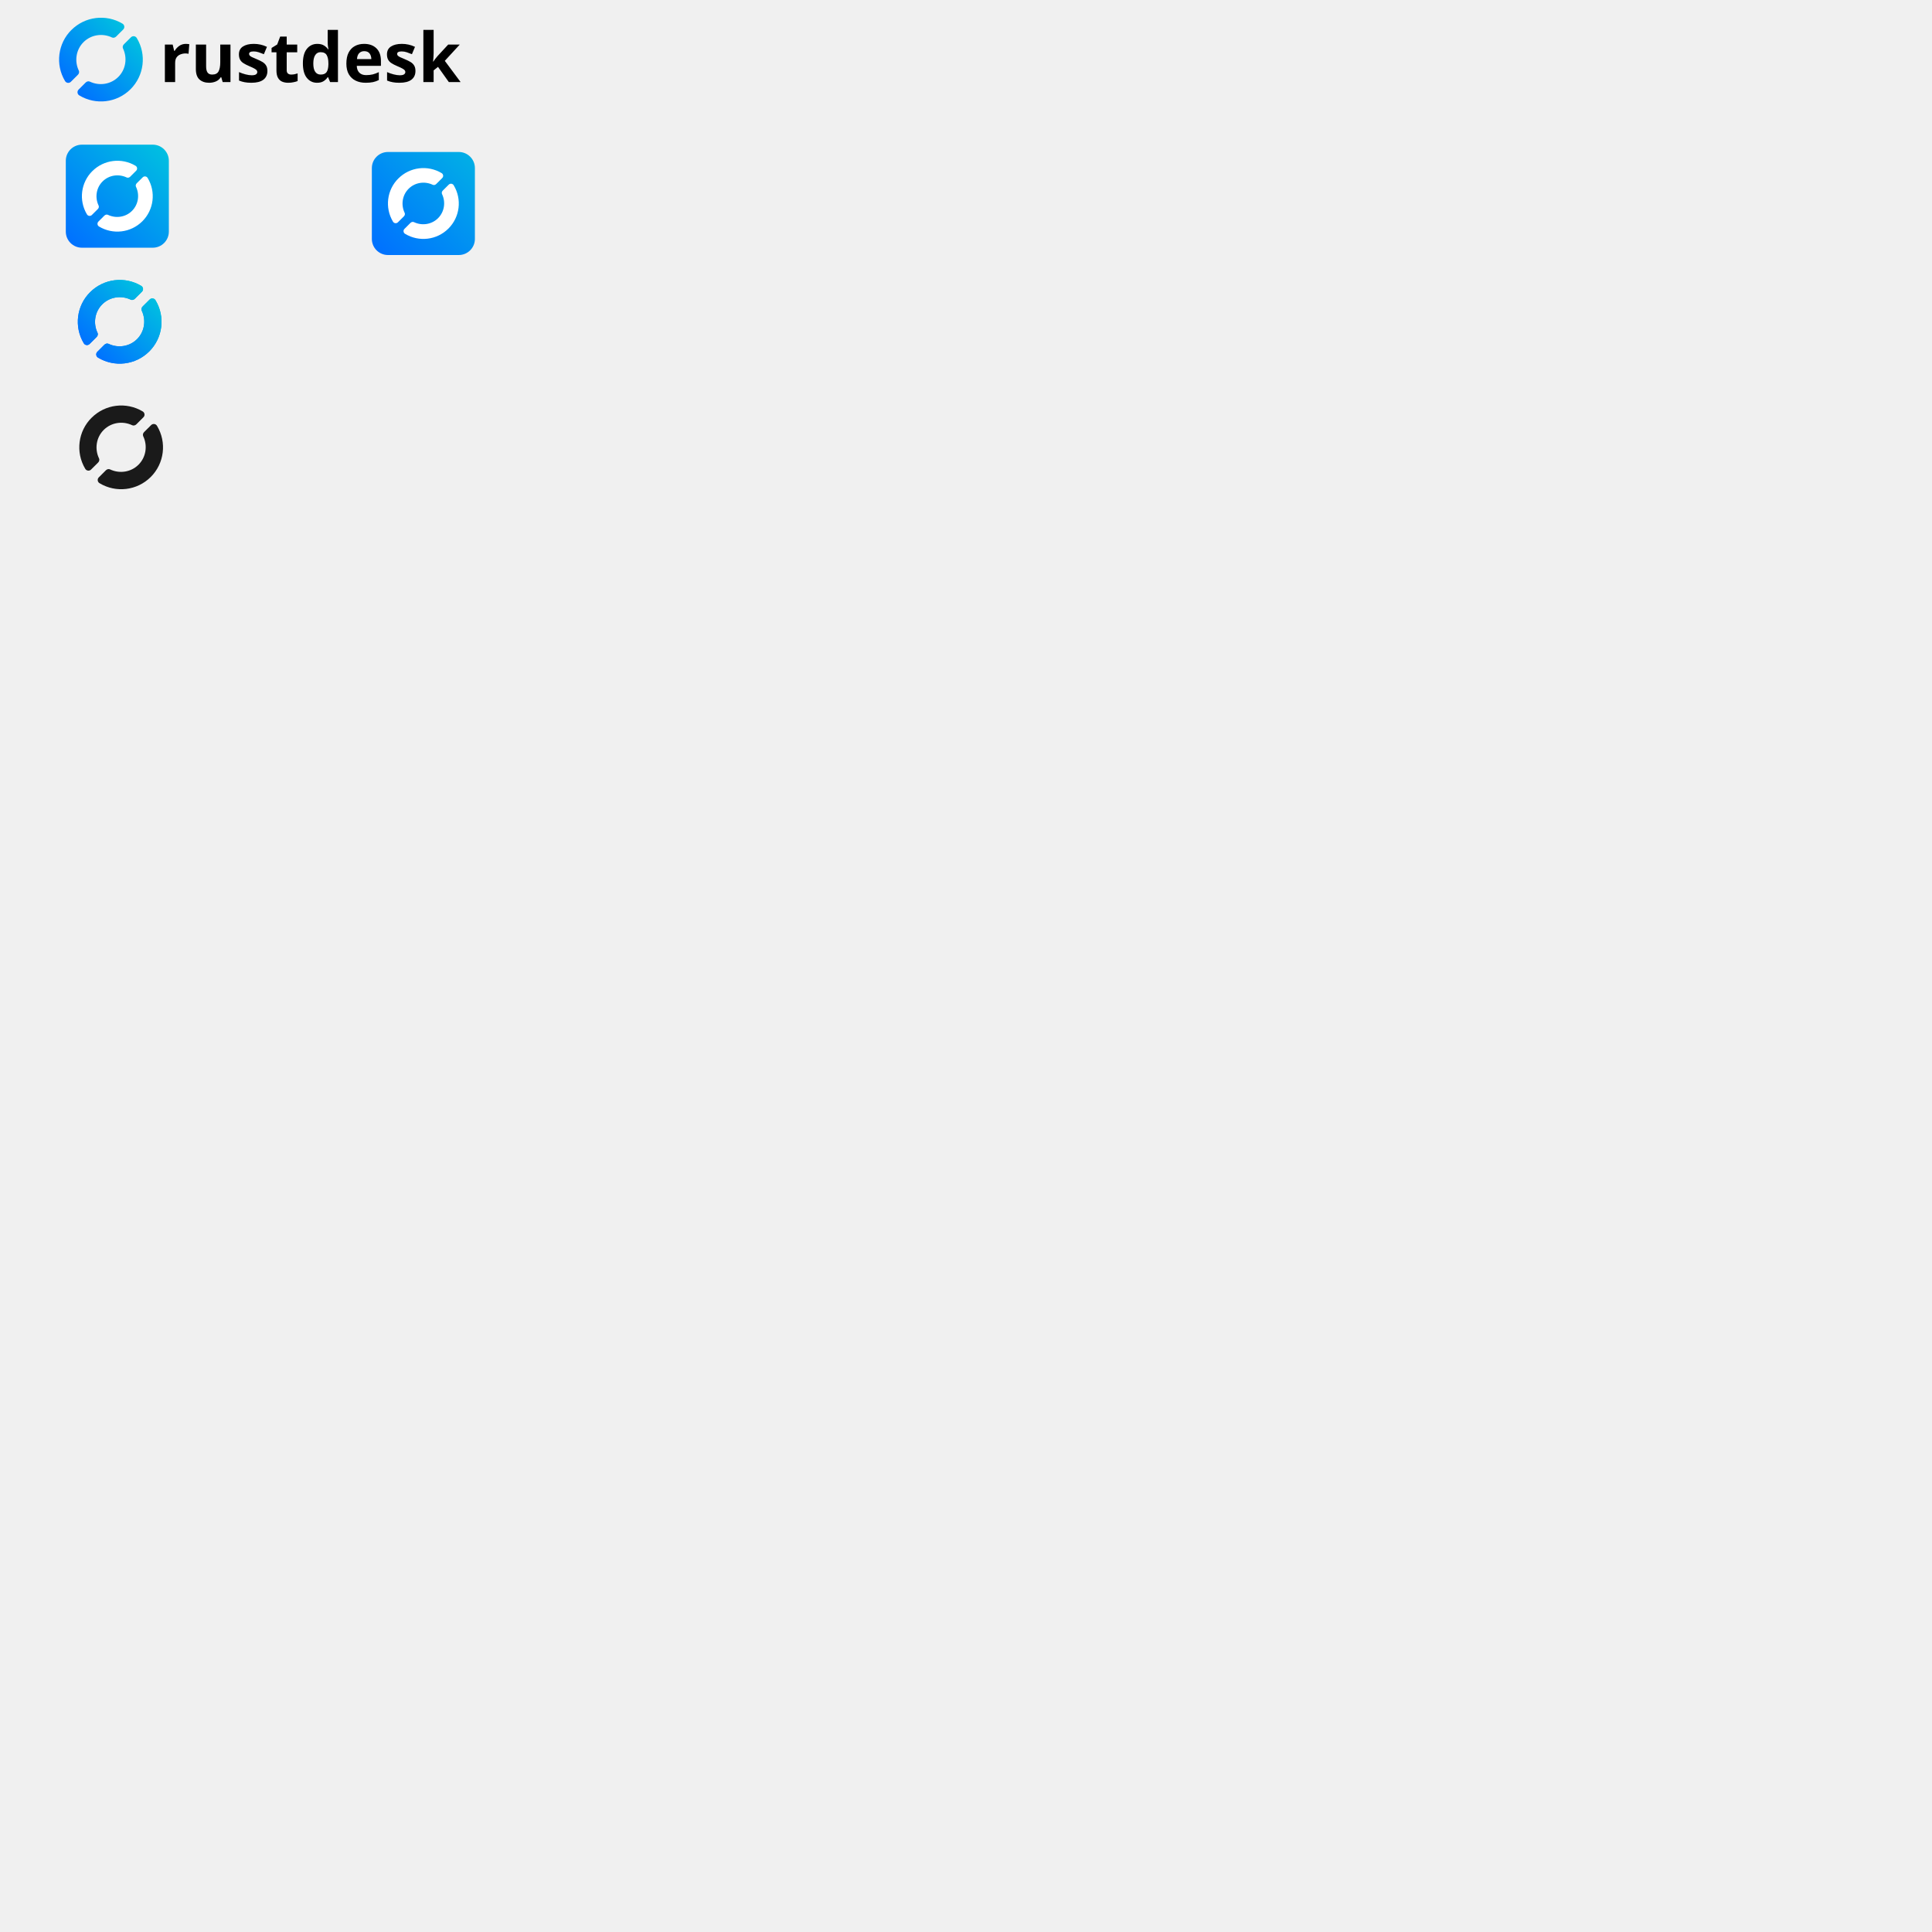
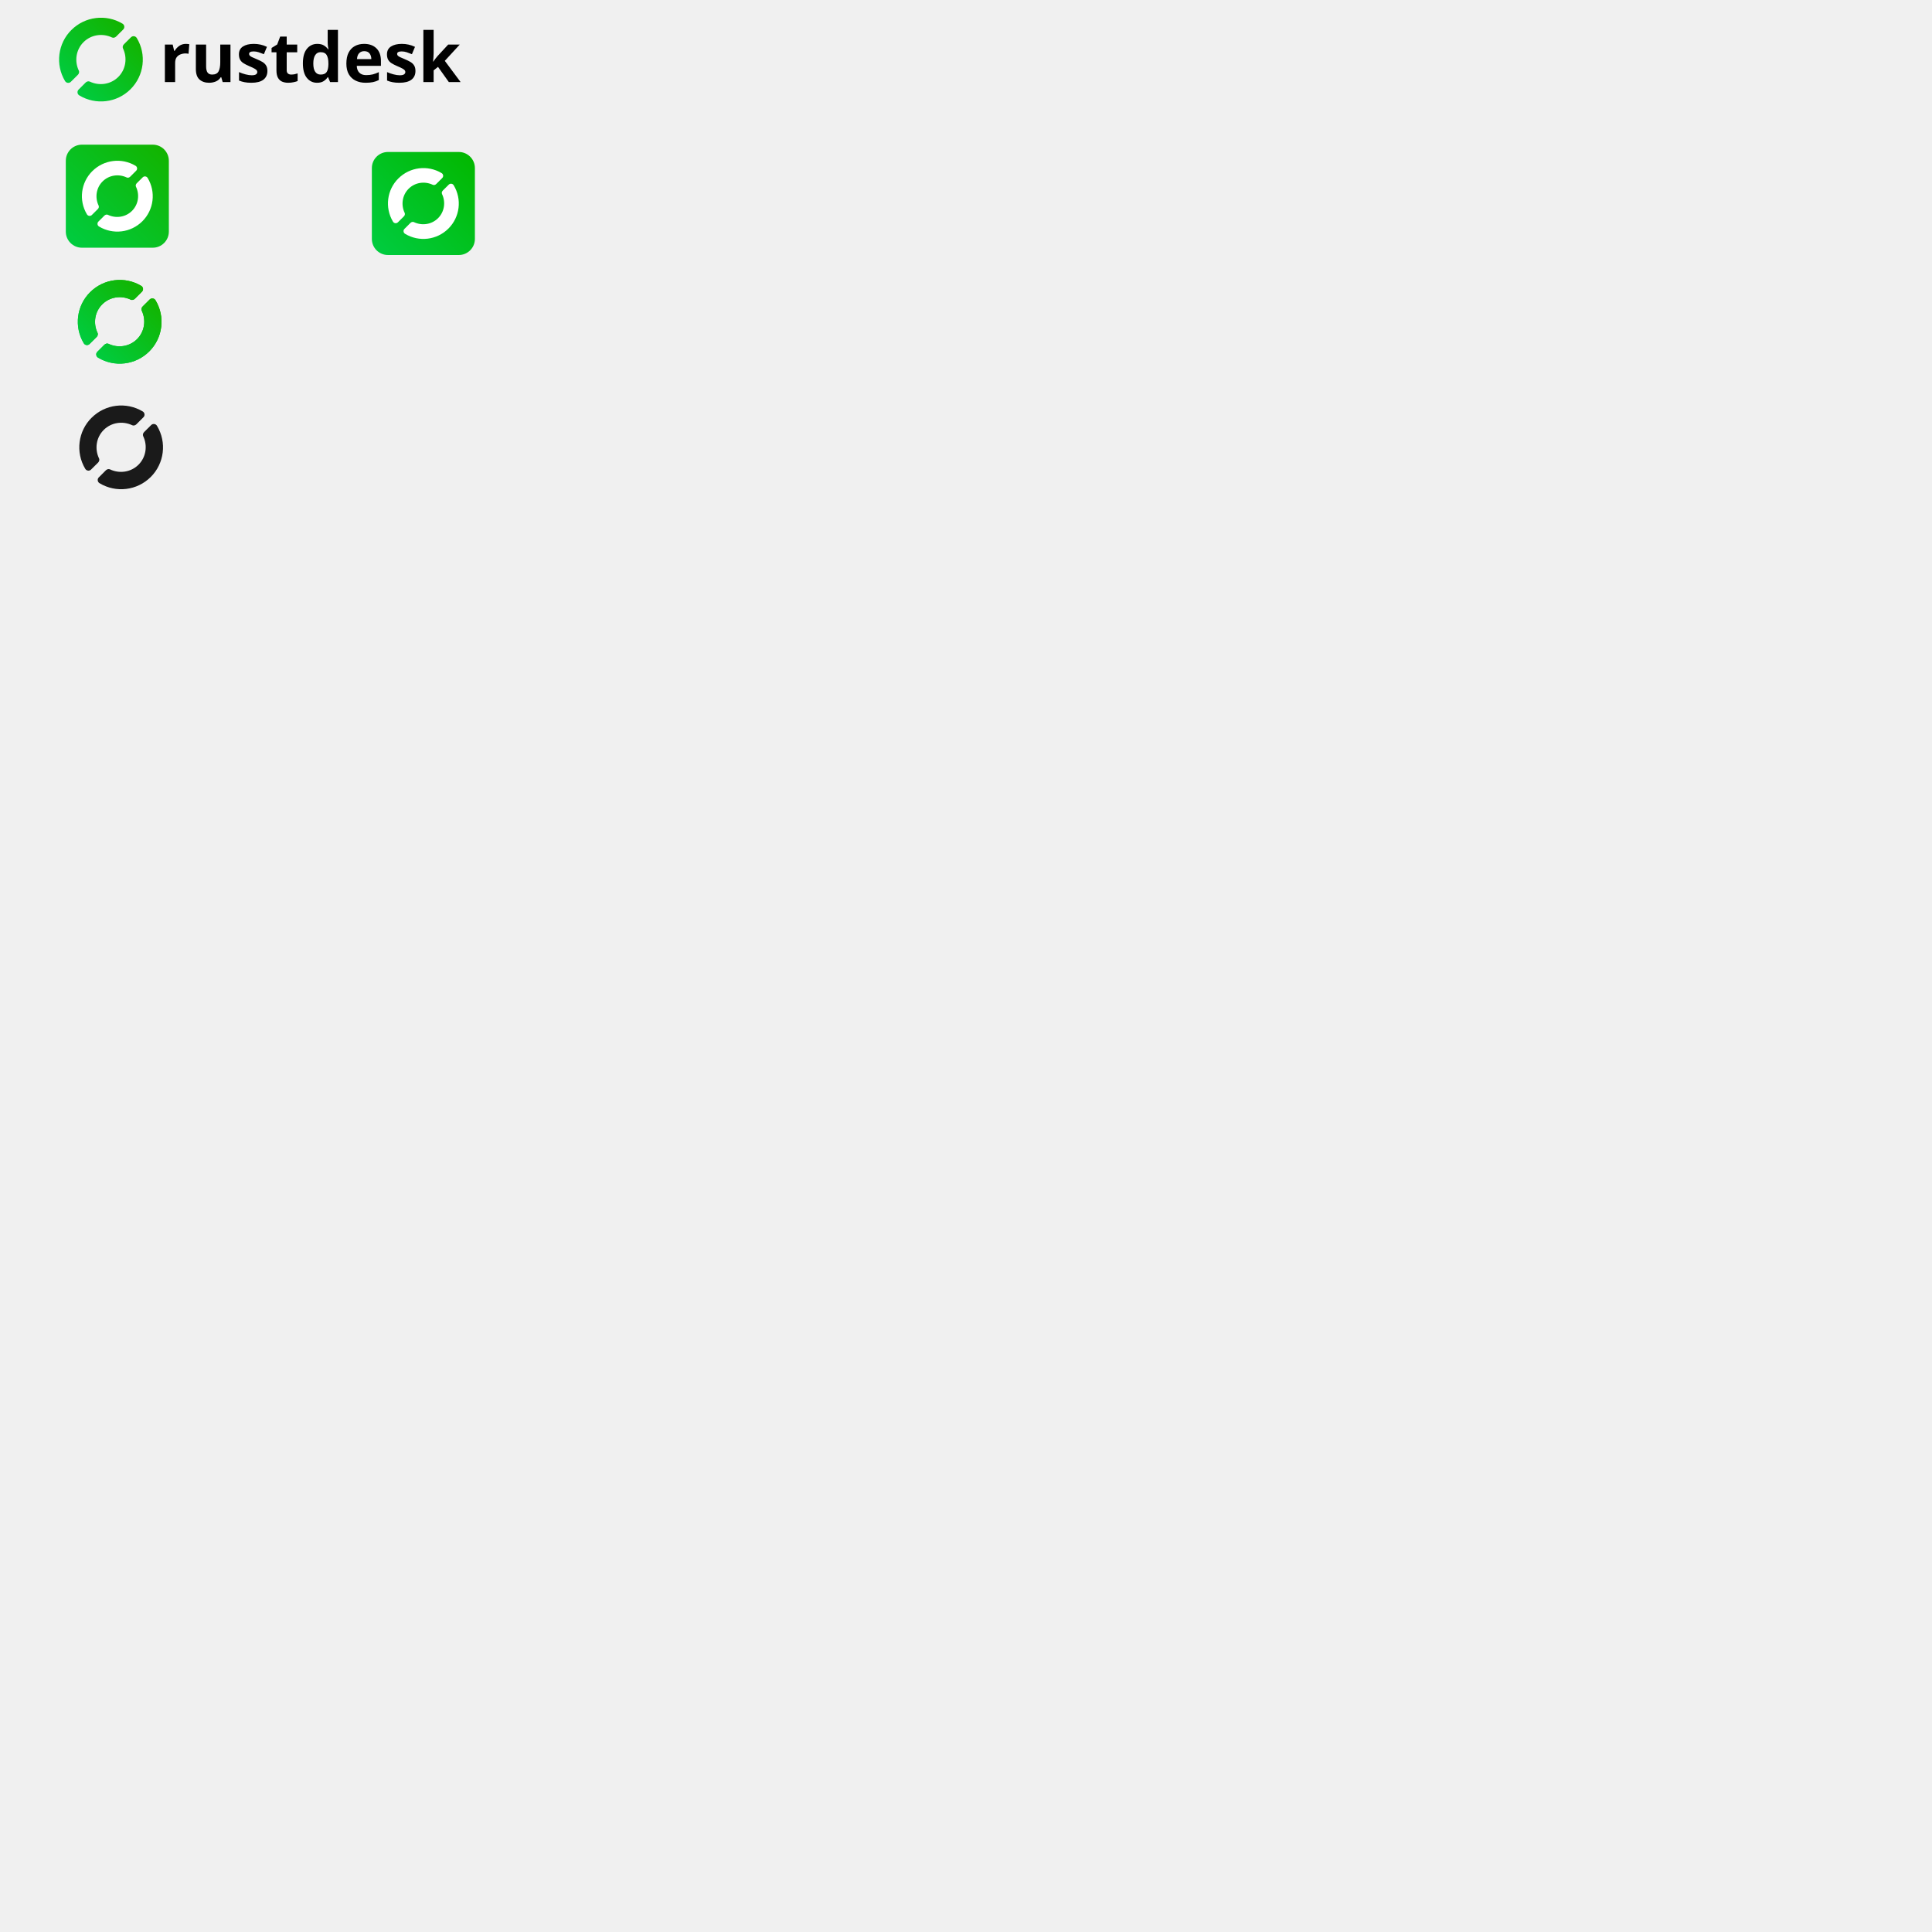
<svg xmlns="http://www.w3.org/2000/svg" xmlns:xlink="http://www.w3.org/1999/xlink" style="isolation:isolate" viewBox="66.993 897.484 600 600" version="1.1" id="svg11" xml:space="preserve" width="600" height="600">
  <defs id="defs15">
    <linearGradient id="linearGradient9947" x1="0.148" x2="0.845" y1="0.851" y2="0.154" gradientTransform="matrix(26.301,0,0,26.331,90.67354,911.7572)" gradientUnits="userSpaceOnUse">
-       <stop offset="0" stop-color="#004ba6" id="stop9943" style="stop-color:#0071ff;stop-opacity:1;" />
-       <stop offset="1" stop-color="#00bfe1" id="stop9945" style="stop-color:#01aee6;stop-opacity:1;" />
+       <stop offset="0" stop-color="#008528" id="stop9943" style="stop-color:#00cc3f;stop-opacity:1;" />
+       <stop offset="1" stop-color="#12b400" id="stop9945" style="stop-color:#02b801;stop-opacity:1;" />
    </linearGradient>
    <linearGradient id="linearGradient9775" x1="0.045" x2="0.955" y1="0.955" y2="0.045" gradientTransform="matrix(32,0,0,32,231.03,929.9804)" gradientUnits="userSpaceOnUse">
-       <stop offset="0" stop-color="#004ba6" id="stop9771" style="stop-color:#0071ff;stop-opacity:1;" />
-       <stop offset="1" stop-color="#00bfe1" id="stop9773" style="stop-color:#01aee6;stop-opacity:1;" />
+       <stop offset="0" stop-color="#008528" id="stop9771" style="stop-color:#00cc3f;stop-opacity:1;" />
+       <stop offset="1" stop-color="#12b400" id="stop9773" style="stop-color:#02b801;stop-opacity:1;" />
    </linearGradient>
    <linearGradient id="linearGradient5424" x1="0.148" x2="0.845" y1="0.851" y2="0.154" gradientTransform="matrix(26.301,0,0,26.331,90.67354,911.7572)" gradientUnits="userSpaceOnUse">
-       <stop offset="0" stop-color="#004ba6" id="stop5420" style="stop-color:#0071ff;stop-opacity:1;" />
-       <stop offset="1" stop-color="#00bfe1" id="stop5422" style="stop-color:#01aee6;stop-opacity:1;" />
+       <stop offset="0" stop-color="#008528" id="stop5420" style="stop-color:#00cc3f;stop-opacity:1;" />
+       <stop offset="1" stop-color="#12b400" id="stop5422" style="stop-color:#02b801;stop-opacity:1;" />
    </linearGradient>
    <linearGradient id="linearGradient1258" x1="0.045" x2="0.955" y1="0.955" y2="0.045" gradientTransform="matrix(32,0,0,32,231.03,929.9804)" gradientUnits="userSpaceOnUse">
-       <stop offset="0" stop-color="#004ba6" id="stop1254" style="stop-color:#0071ff;stop-opacity:1;" />
-       <stop offset="1" stop-color="#00bfe1" id="stop1256" style="stop-color:#01aee6;stop-opacity:1;" />
+       <stop offset="0" stop-color="#008528" id="stop1254" style="stop-color:#00cc3f;stop-opacity:1;" />
+       <stop offset="1" stop-color="#12b400" id="stop1256" style="stop-color:#02b801;stop-opacity:1;" />
    </linearGradient>
    <linearGradient id="linearGradient1228" x1="0.045" x2="0.955" y1="0.955" y2="0.045" gradientTransform="matrix(32,0,0,32,231.03,929.9804)" gradientUnits="userSpaceOnUse">
-       <stop offset="0" stop-color="#004ba6" id="stop1224" style="stop-color:#0071ff;stop-opacity:1;" />
-       <stop offset="100%" stop-color="#00bfe1" id="stop1226" />
+       <stop offset="0" stop-color="#008528" id="stop1224" style="stop-color:#00cc3f;stop-opacity:1;" />
+       <stop offset="100%" stop-color="#12b400" id="stop1226" />
    </linearGradient>
    <rect x="34.073" y="7.526" width="62.535" height="16.147" id="rect9005" />
    <linearGradient id="a-3" x1="0.045" x2="0.955" y1="0.955" y2="0.045" gradientTransform="matrix(32,0,0,32,231.03,929.9804)" gradientUnits="userSpaceOnUse">
-       <stop offset="0%" stop-color="#004ba6" id="stop294" />
-       <stop offset="100%" stop-color="#00bfe1" id="stop296" />
+       <stop offset="0%" stop-color="#008528" id="stop294" />
+       <stop offset="100%" stop-color="#12b400" id="stop296" />
    </linearGradient>
    <linearGradient xlink:href="#linearGradient1228" id="linearGradient426" gradientUnits="userSpaceOnUse" gradientTransform="matrix(32,0,0,32,45.09661,851.7449)" x1="0.045" y1="0.955" x2="0.955" y2="0.045" />
    <linearGradient xlink:href="#a" id="linearGradient5414" gradientUnits="userSpaceOnUse" gradientTransform="matrix(26.00048,0,0,25.99935,91.16012,984.4207)" x1="0.148" y1="0.851" x2="0.845" y2="0.154" />
    <linearGradient xlink:href="#a" id="linearGradient9753" gradientUnits="userSpaceOnUse" gradientTransform="matrix(26.00048,0,0,25.99935,66.99302,897.4845)" x1="0.148" y1="0.851" x2="0.845" y2="0.154" />
    <linearGradient xlink:href="#linearGradient9775" id="linearGradient9769" gradientUnits="userSpaceOnUse" gradientTransform="matrix(32,0,0,32,45.09661,851.7449)" x1="0.045" y1="0.955" x2="0.955" y2="0.045" />
    <linearGradient xlink:href="#a" id="linearGradient9831" gradientUnits="userSpaceOnUse" gradientTransform="matrix(22.0004,0,0,21.99946,71.99301,902.4844)" x1="0.148" y1="0.851" x2="0.845" y2="0.154" />
    <linearGradient xlink:href="#a" id="linearGradient342" gradientUnits="userSpaceOnUse" gradientTransform="matrix(26.00048,0,0,25.99936,17.98453,891.7487)" x1="0.148" y1="0.851" x2="0.845" y2="0.154" />
    <linearGradient xlink:href="#a" id="linearGradient765" gradientUnits="userSpaceOnUse" gradientTransform="matrix(26.00048,0,0,25.99936,17.98453,891.7487)" x1="0.148" y1="0.851" x2="0.845" y2="0.154" />
  </defs>
  <linearGradient id="a" x1="0.148" x2="0.845" y1="0.851" y2="0.154" gradientTransform="matrix(26.301,0,0,26.331,90.67354,911.7572)" gradientUnits="userSpaceOnUse">
-     <stop offset="0" stop-color="#004ba6" id="stop4" style="stop-color:#0071ff;stop-opacity:1;" />
-     <stop offset="1" stop-color="#00bfe1" id="stop6" style="stop-color:#00bfe1;stop-opacity:1;" />
+     <stop offset="0" stop-color="#008528" id="stop4" style="stop-color:#00cc3f;stop-opacity:1;" />
+     <stop offset="1" stop-color="#12b400" id="stop6" style="stop-color:#12b400;stop-opacity:1;" />
  </linearGradient>
-   <text xml:space="preserve" transform="translate(66.993,897.484)" id="text9003" style="white-space:pre;shape-inside:url(#rect9005);display:inline;fill:#0071ff" />
+   <text xml:space="preserve" transform="translate(66.993,897.484)" id="text9003" style="white-space:pre;shape-inside:url(#rect9005);display:inline;fill:#00cc3f" />
  <path fill="url(#a)" d="m 113.485,990.488 -2.135,2.122 c -0.376,0.337 -0.557,0.879 -0.347,1.337 1.423,2.976 0.883,6.524 -1.451,8.856 -2.335,2.331 -5.887,2.871 -8.867,1.449 -0.439,-0.197 -0.954,-0.03 -1.292,0.313 l -2.17,2.166 c -0.255,0.25 -0.381,0.602 -0.34,0.956 0.041,0.354 0.243,0.669 0.548,0.854 5.113,3.095 11.679,2.306 15.911,-1.912 4.232,-4.216 5.039,-10.773 1.955,-15.887 -0.177,-0.311 -0.489,-0.522 -0.844,-0.572 -0.355,-0.05 -0.713,0.068 -0.968,0.318 z m -18.467,-2.306 c -4.253,4.2 -5.086,10.758 -2.02,15.885 0.177,0.312 0.488,0.523 0.843,0.573 0.355,0.05 0.713,-0.068 0.969,-0.319 l 2.123,-2.109 c 0.385,-0.337 0.572,-0.885 0.359,-1.349 -1.423,-2.976 -0.884,-6.524 1.451,-8.856 2.334,-2.331 5.887,-2.871 8.866,-1.45 0.434,0.195 0.942,0.033 1.281,-0.3 l 2.182,-2.179 c 0.255,-0.249 0.381,-0.601 0.34,-0.956 -0.042,-0.353 -0.243,-0.668 -0.548,-0.854 -5.122,-3.068 -11.678,-2.255 -15.893,1.972 z" id="path5412" style="fill:url(#linearGradient5414);stroke-width:0.988" />
  <g id="g9521">
    <g id="g3226" transform="translate(42.33301,90.66725)">
      <path fill="url(#a)" d="M 72.097,883.745 H 50.097 c -2.76,0 -5,-2.24 -5,-5 v -22 c 0,-2.759 2.24,-5 5,-5 h 22 c 2.759,0 5,2.241 5,5 v 22 c 0,2.76 -2.241,5 -5,5 z" id="path422" style="isolation:isolate;fill:url(#linearGradient426)" />
    </g>
    <path fill="url(#a)" d="m 111.32,952.547 -1.807,1.795 c -0.318,0.285 -0.472,0.744 -0.293,1.131 1.204,2.518 0.747,5.52 -1.228,7.494 -1.976,1.973 -4.981,2.429 -7.502,1.226 -0.371,-0.166 -0.807,-0.025 -1.093,0.265 l -1.836,1.833 c -0.216,0.211 -0.322,0.51 -0.288,0.809 0.034,0.3 0.206,0.567 0.463,0.723 4.326,2.618 9.882,1.951 13.463,-1.618 3.581,-3.568 4.264,-9.115 1.655,-13.443 -0.15,-0.263 -0.414,-0.442 -0.714,-0.484 -0.3,-0.042 -0.603,0.058 -0.819,0.269 z m -15.626,-1.951 c -3.599,3.554 -4.304,9.103 -1.709,13.441 0.15,0.264 0.413,0.443 0.714,0.485 0.3,0.042 0.603,-0.058 0.82,-0.27 l 1.797,-1.785 c 0.325,-0.285 0.484,-0.749 0.303,-1.141 -1.204,-2.518 -0.748,-5.52 1.228,-7.494 1.975,-1.973 4.981,-2.429 7.502,-1.227 0.367,0.165 0.797,0.028 1.084,-0.254 l 1.846,-1.844 c 0.216,-0.211 0.322,-0.509 0.288,-0.809 -0.035,-0.299 -0.206,-0.566 -0.463,-0.723 -4.334,-2.596 -9.881,-1.908 -13.448,1.669 z" id="path9011" style="fill:#ffffff;fill-opacity:1;stroke-width:0.836" />
  </g>
  <path fill="url(#a)" d="m 113.485,990.488 -2.135,2.122 c -0.376,0.337 -0.557,0.879 -0.347,1.337 1.423,2.976 0.883,6.524 -1.451,8.856 -2.335,2.331 -5.887,2.871 -8.867,1.449 -0.439,-0.197 -0.954,-0.03 -1.292,0.313 l -2.17,2.166 c -0.255,0.25 -0.381,0.602 -0.34,0.956 0.041,0.354 0.243,0.669 0.548,0.854 5.113,3.095 11.679,2.306 15.911,-1.912 4.232,-4.216 5.039,-10.773 1.955,-15.887 -0.177,-0.311 -0.489,-0.522 -0.844,-0.572 -0.355,-0.05 -0.713,0.068 -0.968,0.318 z m -18.467,-2.306 c -4.253,4.2 -5.086,10.758 -2.02,15.885 0.177,0.312 0.488,0.523 0.843,0.573 0.355,0.05 0.713,-0.068 0.969,-0.319 l 2.123,-2.109 c 0.385,-0.337 0.572,-0.885 0.359,-1.349 -1.423,-2.976 -0.884,-6.524 1.451,-8.856 2.334,-2.331 5.887,-2.871 8.866,-1.45 0.434,0.195 0.942,0.033 1.281,-0.3 l 2.182,-2.179 c 0.255,-0.249 0.381,-0.601 0.34,-0.956 -0.042,-0.353 -0.243,-0.668 -0.548,-0.854 -5.122,-3.068 -11.678,-2.255 -15.893,1.972 z" id="path9523" style="fill:url(#linearGradient5414);stroke-width:0.988" />
  <g id="g9759" transform="translate(18.35032,5.505096)">
    <g id="g8359">
-       <text xml:space="preserve" style="font-style:normal;font-variant:normal;font-weight:normal;font-stretch:normal;font-size:21.333px;font-family:Asap;-inkscape-font-specification:Asap;fill:#0071ff" x="98.192" y="917.463" id="text9011">
+       <text xml:space="preserve" style="font-style:normal;font-variant:normal;font-weight:normal;font-stretch:normal;font-size:21.333px;font-family:Asap;-inkscape-font-specification:Asap;fill:#00cc3f" x="98.192" y="917.463" id="text9011">
        <tspan id="tspan9009" x="98.192" y="917.463" style="font-style:normal;font-variant:normal;font-weight:600;font-stretch:normal;font-size:21.333px;font-family:Nunito;-inkscape-font-specification:'Nunito Semi-Bold';fill:#000000">rustdesk</tspan>
      </text>
    </g>
    <path fill="url(#a)" d="m 89.318,903.552 -2.135,2.122 c -0.376,0.337 -0.557,0.879 -0.347,1.337 1.423,2.976 0.883,6.524 -1.451,8.856 -2.335,2.331 -5.887,2.871 -8.867,1.449 -0.439,-0.197 -0.954,-0.03 -1.292,0.313 l -2.17,2.166 c -0.255,0.25 -0.381,0.602 -0.34,0.956 0.041,0.354 0.243,0.669 0.548,0.854 5.113,3.095 11.679,2.306 15.911,-1.912 4.232,-4.216 5.039,-10.773 1.955,-15.887 -0.177,-0.311 -0.489,-0.522 -0.844,-0.572 -0.355,-0.05 -0.713,0.068 -0.968,0.318 z m -18.467,-2.306 c -4.253,4.2 -5.086,10.758 -2.02,15.885 0.177,0.312 0.488,0.523 0.843,0.573 0.355,0.05 0.713,-0.068 0.969,-0.319 l 2.123,-2.109 c 0.385,-0.337 0.572,-0.885 0.359,-1.349 -1.423,-2.976 -0.884,-6.524 1.451,-8.856 2.334,-2.331 5.887,-2.871 8.866,-1.45 0.434,0.195 0.942,0.033 1.281,-0.3 l 2.182,-2.179 c 0.255,-0.249 0.381,-0.601 0.34,-0.956 -0.042,-0.353 -0.243,-0.668 -0.548,-0.854 -5.122,-3.068 -11.678,-2.255 -15.893,1.972 z" id="path9751" style="fill:url(#linearGradient9753);stroke-width:0.988" />
  </g>
  <g id="g9767" transform="translate(95.04653,2.270736)">
    <g id="g9763" transform="translate(42.33301,90.66725)">
      <path fill="url(#a)" d="M 72.097,883.745 H 50.097 c -2.76,0 -5,-2.24 -5,-5 v -22 c 0,-2.759 2.24,-5 5,-5 h 22 c 2.759,0 5,2.241 5,5 v 22 c 0,2.76 -2.241,5 -5,5 z" id="path9761" style="isolation:isolate;fill:url(#linearGradient9769)" />
    </g>
    <path fill="url(#a)" d="m 111.32,952.547 -1.807,1.795 c -0.318,0.285 -0.472,0.744 -0.293,1.131 1.204,2.518 0.747,5.52 -1.228,7.494 -1.976,1.973 -4.981,2.429 -7.502,1.226 -0.371,-0.166 -0.807,-0.025 -1.093,0.265 l -1.836,1.833 c -0.216,0.211 -0.322,0.51 -0.288,0.809 0.034,0.3 0.206,0.567 0.463,0.723 4.326,2.618 9.882,1.951 13.463,-1.618 3.581,-3.568 4.264,-9.115 1.655,-13.443 -0.15,-0.263 -0.414,-0.442 -0.714,-0.484 -0.3,-0.042 -0.603,0.058 -0.819,0.269 z m -15.626,-1.951 c -3.599,3.554 -4.304,9.103 -1.709,13.441 0.15,0.264 0.413,0.443 0.714,0.485 0.3,0.042 0.603,-0.058 0.82,-0.27 l 1.797,-1.785 c 0.325,-0.285 0.484,-0.749 0.303,-1.141 -1.204,-2.518 -0.748,-5.52 1.228,-7.494 1.975,-1.973 4.981,-2.429 7.502,-1.227 0.367,0.165 0.797,0.028 1.084,-0.254 l 1.846,-1.844 c 0.216,-0.211 0.322,-0.509 0.288,-0.809 -0.035,-0.299 -0.206,-0.566 -0.463,-0.723 -4.334,-2.596 -9.881,-1.908 -13.448,1.669 z" id="path9765" style="fill:#ffffff;fill-opacity:1;stroke-width:0.836" />
  </g>
  <g id="g9825" transform="translate(-74.12332,-7.46099)">
    <g id="g9821" transform="translate(42.33301,90.66725)" />
  </g>
  <g id="g9889" transform="translate(-59.55055,66.71606)">
    <rect style="fill:#ffffff;fill-opacity:1;stroke:none;stroke-width:1;stroke-dasharray:none;stroke-opacity:1;paint-order:fill markers stroke" id="rect9885" width="32" height="32" x="66.993" y="897.484" />
    <path fill="url(#a)" d="m 90.883,907.619 -1.807,1.795 c -0.318,0.285 -0.472,0.744 -0.293,1.131 1.204,2.518 0.747,5.52 -1.228,7.494 -1.976,1.973 -4.981,2.429 -7.502,1.226 -0.371,-0.166 -0.807,-0.025 -1.093,0.265 l -1.836,1.833 c -0.216,0.211 -0.322,0.51 -0.288,0.809 0.034,0.3 0.206,0.567 0.463,0.723 4.326,2.618 9.882,1.951 13.463,-1.618 3.581,-3.568 4.264,-9.115 1.655,-13.443 -0.15,-0.263 -0.414,-0.442 -0.714,-0.484 -0.3,-0.043 -0.603,0.058 -0.819,0.269 z m -15.626,-1.951 c -3.599,3.554 -4.304,9.103 -1.709,13.441 0.15,0.264 0.413,0.443 0.714,0.485 0.3,0.042 0.603,-0.058 0.82,-0.27 l 1.797,-1.785 c 0.325,-0.285 0.484,-0.749 0.303,-1.141 -1.204,-2.518 -0.748,-5.52 1.228,-7.493 1.975,-1.973 4.981,-2.429 7.502,-1.227 0.367,0.165 0.797,0.028 1.084,-0.254 l 1.846,-1.844 c 0.216,-0.211 0.322,-0.509 0.288,-0.809 -0.035,-0.299 -0.206,-0.566 -0.463,-0.723 -4.334,-2.596 -9.881,-1.908 -13.448,1.668 z" id="path9829" style="fill:url(#linearGradient9831);stroke-width:0.988" />
  </g>
  <path fill="url(#a)" d="m 113.944,1029.483 -2.135,2.122 c -0.376,0.337 -0.557,0.879 -0.347,1.337 1.423,2.976 0.883,6.524 -1.451,8.856 -2.335,2.331 -5.887,2.871 -8.867,1.449 -0.439,-0.197 -0.954,-0.03 -1.292,0.313 l -2.17,2.166 c -0.255,0.25 -0.381,0.602 -0.34,0.956 0.041,0.354 0.243,0.669 0.548,0.854 5.113,3.095 11.679,2.306 15.911,-1.912 4.232,-4.216 5.039,-10.773 1.955,-15.887 -0.177,-0.311 -0.489,-0.522 -0.844,-0.572 -0.355,-0.05 -0.713,0.068 -0.968,0.318 z m -18.467,-2.306 c -4.253,4.2 -5.086,10.758 -2.02,15.885 0.177,0.312 0.488,0.523 0.843,0.573 0.355,0.05 0.713,-0.068 0.969,-0.319 l 2.123,-2.109 c 0.385,-0.337 0.572,-0.885 0.359,-1.349 -1.423,-2.976 -0.884,-6.524 1.451,-8.856 2.334,-2.331 5.887,-2.871 8.866,-1.45 0.434,0.195 0.942,0.033 1.281,-0.3 l 2.182,-2.179 c 0.255,-0.249 0.381,-0.601 0.34,-0.956 -0.042,-0.353 -0.243,-0.668 -0.548,-0.854 -5.122,-3.068 -11.678,-2.255 -15.893,1.972 z" id="path357" style="fill:#1a1a1a;stroke-width:0.988" />
  <path fill="url(#a)" d="m 34.579,1018.473 -2.135,2.122 c -0.376,0.337 -0.557,0.879 -0.347,1.337 1.423,2.976 0.883,6.524 -1.451,8.856 -2.335,2.331 -5.887,2.871 -8.867,1.449 -0.439,-0.197 -0.954,-0.03 -1.292,0.313 l -2.17,2.166 c -0.255,0.25 -0.381,0.602 -0.34,0.956 0.041,0.354 0.243,0.669 0.548,0.854 5.113,3.095 11.679,2.306 15.911,-1.912 4.232,-4.216 5.039,-10.773 1.955,-15.887 -0.177,-0.311 -0.489,-0.522 -0.844,-0.572 -0.355,-0.05 -0.713,0.068 -0.968,0.318 z m -18.467,-2.306 c -4.253,4.2 -5.086,10.758 -2.02,15.885 0.177,0.312 0.488,0.523 0.843,0.573 0.355,0.05 0.713,-0.068 0.969,-0.319 l 2.123,-2.109 c 0.385,-0.337 0.572,-0.885 0.359,-1.349 -1.423,-2.976 -0.884,-6.524 1.451,-8.856 2.334,-2.331 5.887,-2.871 8.866,-1.45 0.434,0.195 0.942,0.033 1.281,-0.3 l 2.182,-2.179 c 0.255,-0.249 0.381,-0.601 0.34,-0.956 -0.042,-0.353 -0.243,-0.668 -0.548,-0.854 -5.122,-3.068 -11.678,-2.255 -15.893,1.972 z" id="path408" style="fill:#ffffff;stroke-width:0.988" />
  <g id="g763" transform="translate(-49.90362,15.78627)">
    <g id="g761">
      <rect style="fill:#ffffff;fill-opacity:1;stroke:none;stroke-width:1;stroke-dasharray:none;stroke-opacity:1;paint-order:fill markers stroke" id="rect757" width="32" height="32" x="14.985" y="888.748" rx="5" ry="5" />
      <path fill="url(#a)" d="m 40.309,897.816 -2.135,2.122 c -0.376,0.337 -0.557,0.879 -0.347,1.337 1.423,2.976 0.883,6.524 -1.451,8.856 -2.335,2.331 -5.887,2.871 -8.867,1.449 -0.439,-0.197 -0.954,-0.03 -1.292,0.313 l -2.17,2.166 c -0.255,0.25 -0.381,0.602 -0.34,0.956 0.041,0.354 0.243,0.669 0.548,0.854 5.113,3.095 11.679,2.306 15.911,-1.912 4.232,-4.216 5.039,-10.773 1.955,-15.887 -0.177,-0.311 -0.489,-0.522 -0.844,-0.572 -0.355,-0.05 -0.713,0.068 -0.968,0.318 z M 21.843,895.511 c -4.253,4.2 -5.086,10.758 -2.02,15.885 0.177,0.312 0.488,0.523 0.843,0.573 0.355,0.05 0.713,-0.068 0.969,-0.319 l 2.123,-2.109 c 0.385,-0.337 0.572,-0.885 0.359,-1.349 -1.423,-2.976 -0.884,-6.524 1.451,-8.856 2.334,-2.331 5.887,-2.871 8.866,-1.45 0.434,0.195 0.942,0.033 1.281,-0.3 l 2.182,-2.179 c 0.255,-0.249 0.381,-0.601 0.34,-0.956 -0.041,-0.353 -0.243,-0.668 -0.548,-0.854 -5.122,-3.068 -11.678,-2.255 -15.893,1.972 z" id="path759" style="fill:url(#linearGradient765);stroke-width:0.988" />
    </g>
  </g>
  <path style="fill:#000000;stroke-width:1" id="path2240" d="" />
  <g id="g340" transform="translate(-53.94018,69.13041)">
    <g id="g369" transform="translate(-2.109404,-5.177626)">
      <rect style="fill:#ffffff;fill-opacity:1;stroke:none;stroke-width:1;stroke-dasharray:none;stroke-opacity:1;paint-order:fill markers stroke" id="rect336" width="32" height="32" x="14.985" y="888.748" rx="7" ry="7" />
      <path fill="url(#a)" d="m 40.309,897.816 -2.135,2.122 c -0.376,0.337 -0.557,0.879 -0.347,1.337 1.423,2.976 0.883,6.524 -1.451,8.856 -2.335,2.331 -5.887,2.871 -8.867,1.449 -0.439,-0.197 -0.954,-0.03 -1.292,0.313 l -2.17,2.166 c -0.255,0.25 -0.381,0.602 -0.34,0.956 0.041,0.354 0.243,0.669 0.548,0.854 5.113,3.095 11.679,2.306 15.911,-1.912 4.232,-4.216 5.039,-10.773 1.955,-15.887 -0.177,-0.311 -0.489,-0.522 -0.844,-0.572 -0.355,-0.05 -0.713,0.068 -0.968,0.318 z M 21.843,895.511 c -4.253,4.2 -5.086,10.758 -2.02,15.885 0.177,0.312 0.488,0.523 0.843,0.573 0.355,0.05 0.713,-0.068 0.969,-0.319 l 2.123,-2.109 c 0.385,-0.337 0.572,-0.885 0.359,-1.349 -1.423,-2.976 -0.884,-6.524 1.451,-8.856 2.334,-2.331 5.887,-2.871 8.866,-1.45 0.434,0.195 0.942,0.033 1.281,-0.3 l 2.182,-2.179 c 0.255,-0.249 0.381,-0.601 0.34,-0.956 -0.041,-0.353 -0.243,-0.668 -0.548,-0.854 -5.122,-3.068 -11.678,-2.255 -15.893,1.972 z" id="path338" style="fill:url(#linearGradient342);stroke-width:0.988" />
    </g>
  </g>
</svg>
